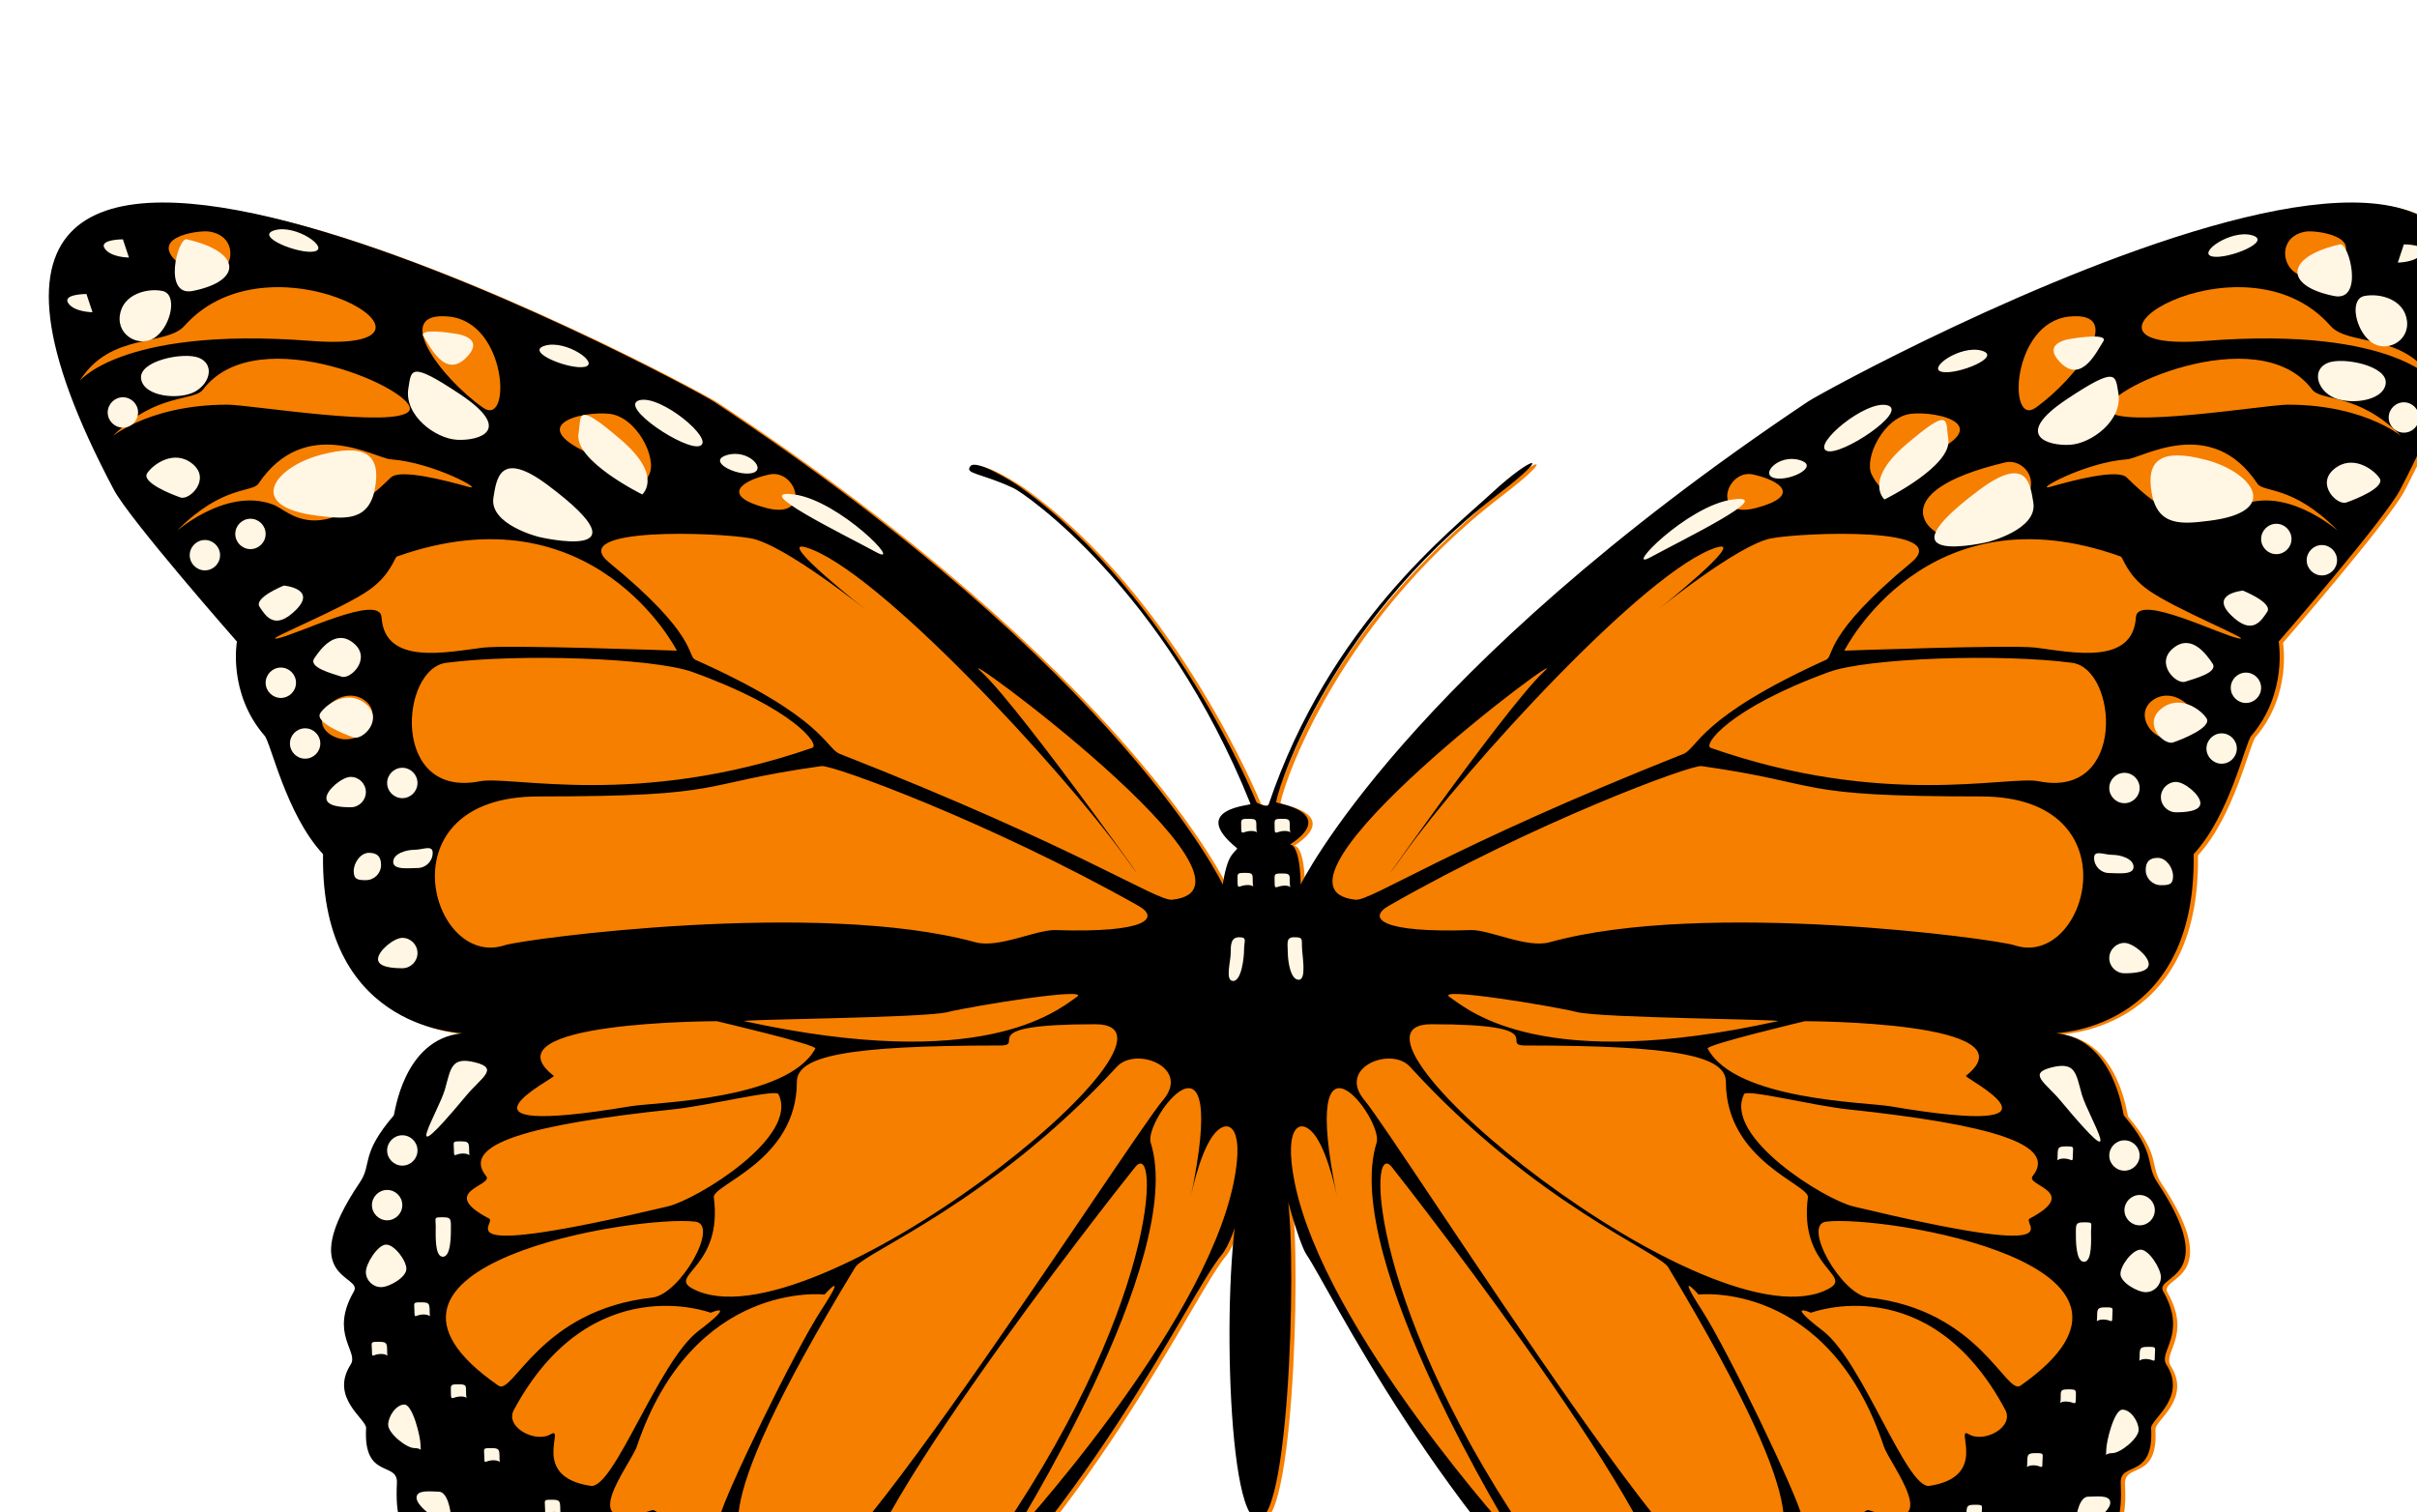
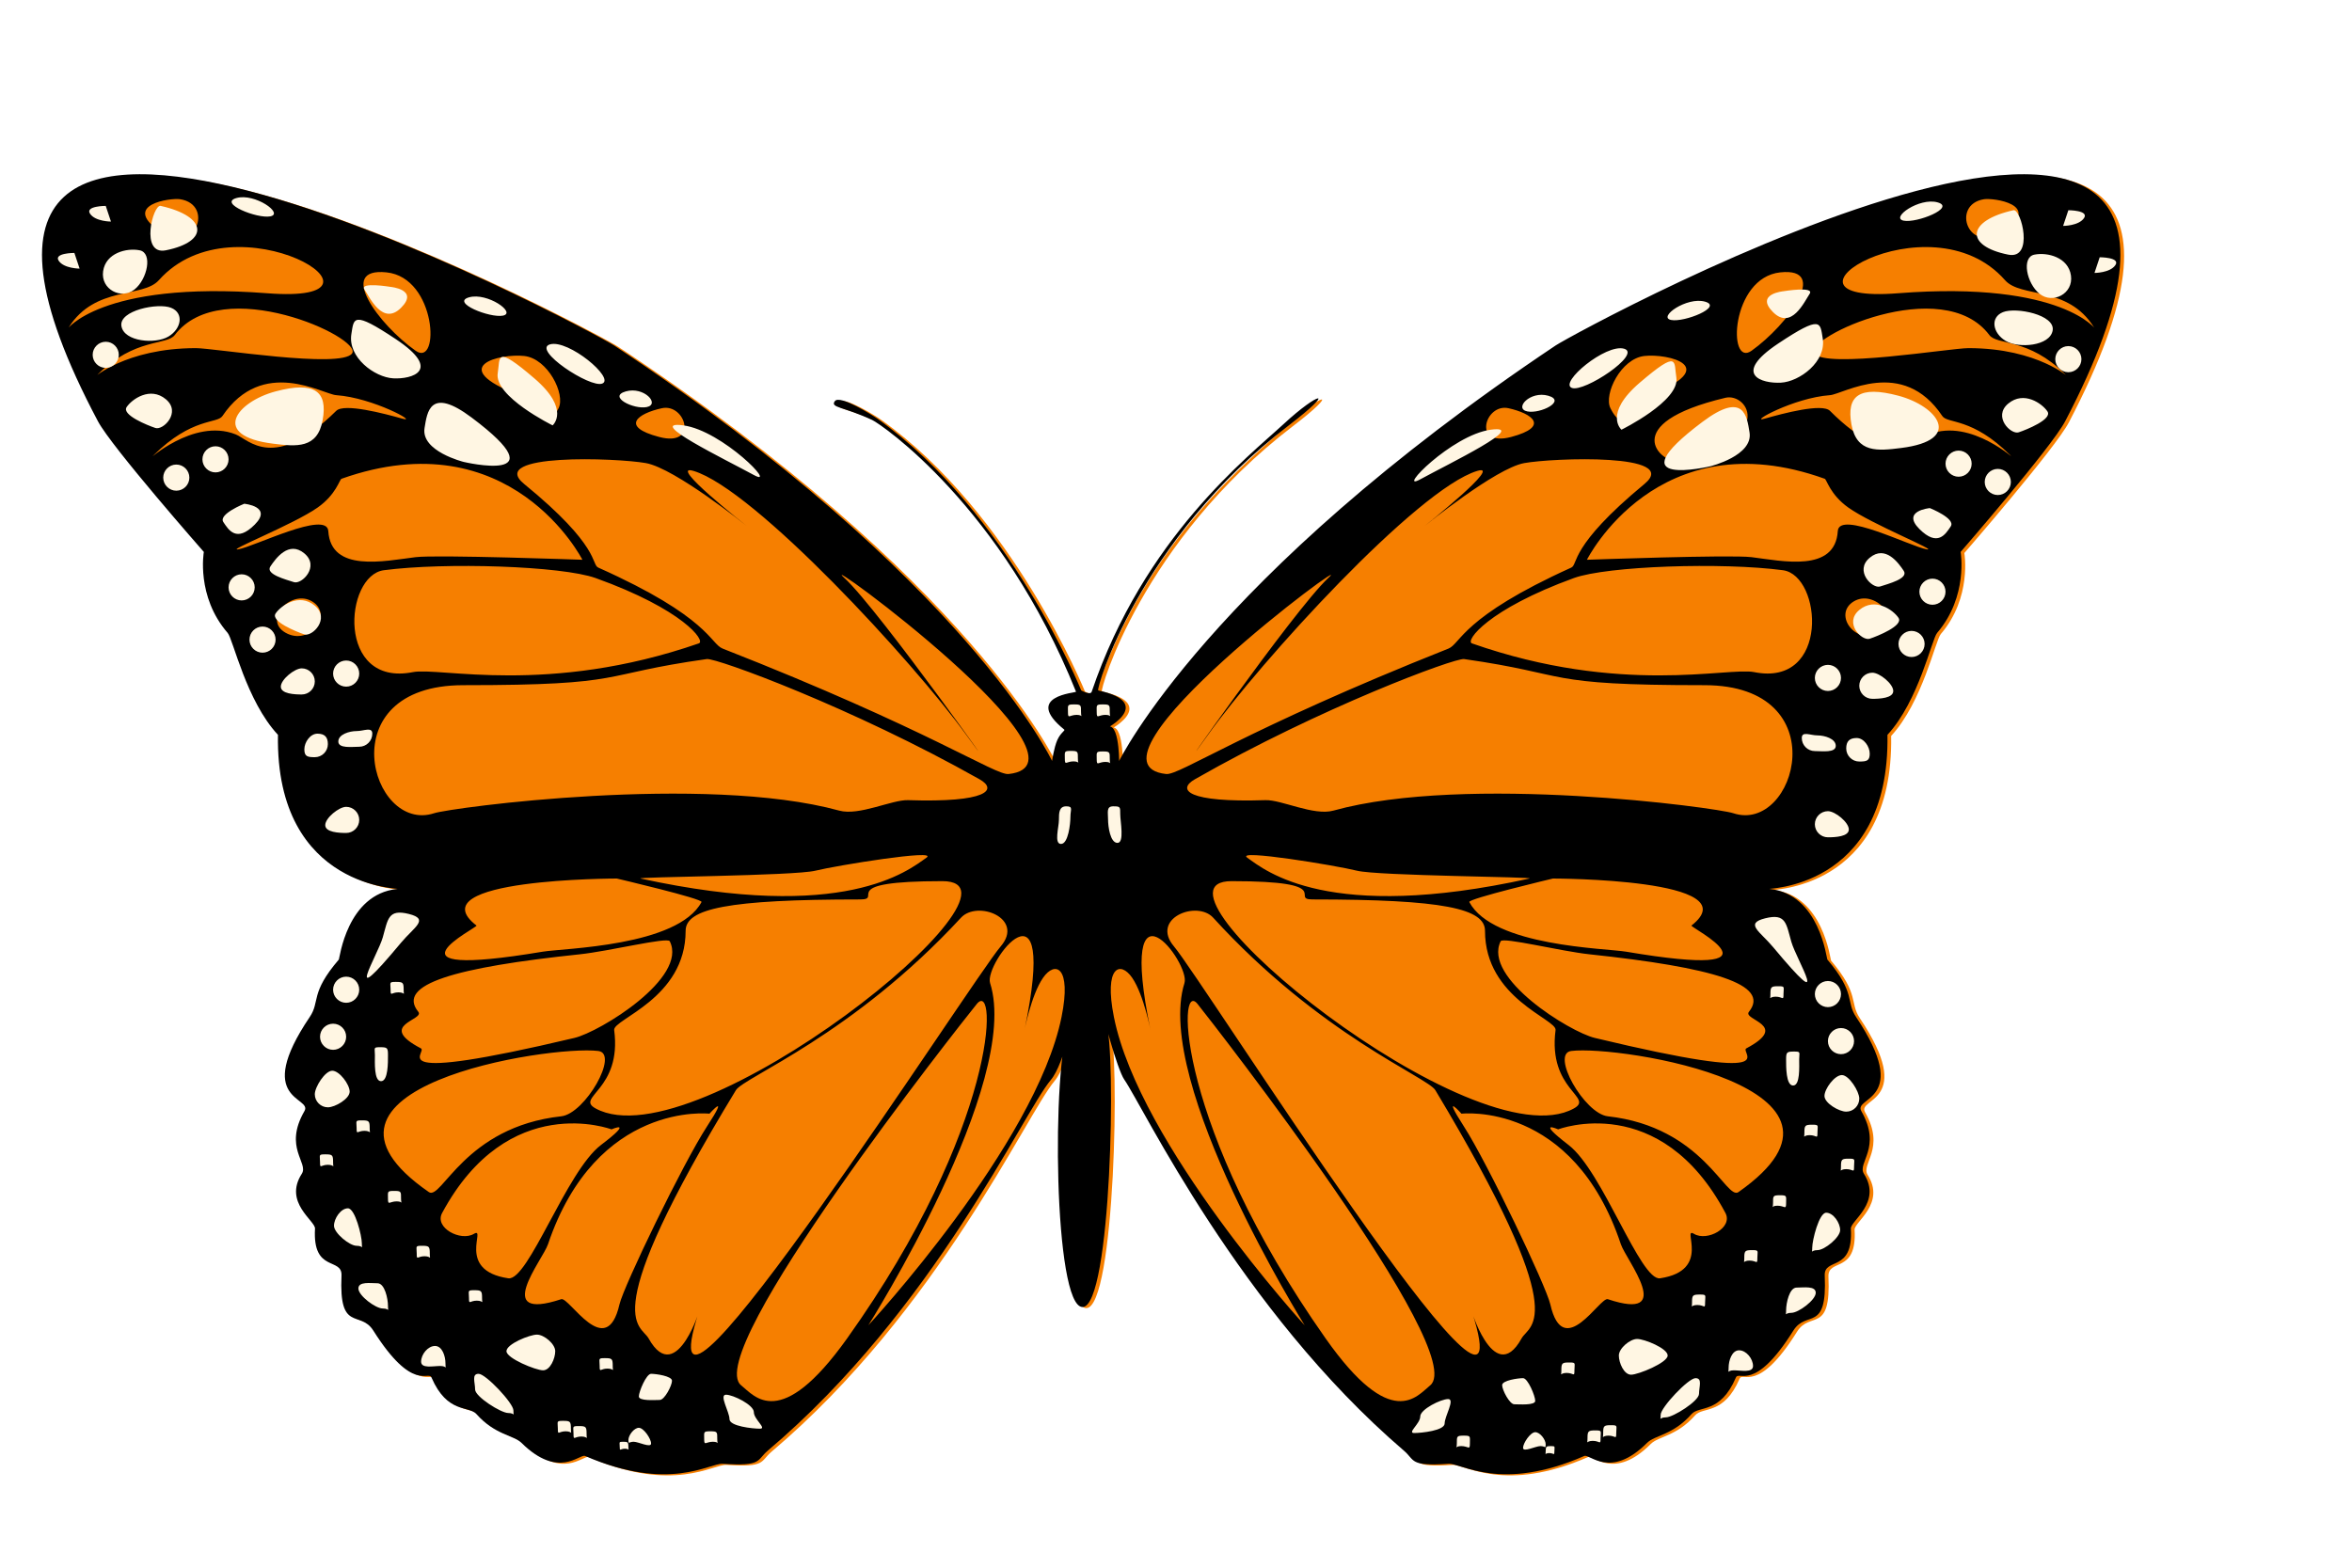
- <svg xmlns="http://www.w3.org/2000/svg">
+ <svg xmlns="http://www.w3.org/2000/svg" viewBox="0 0 450 300">
  <path style="stroke-width: 1; fill: rgb(246, 127, 0); stroke: none;" d="M204.33 139.83 C196.33 133.33 206.68 132.82 206.58 132.58 C192.33 97.08 169.35 81.41 167.58 80.58 C162.12 78.02 159.48 78.26 160.45 76.97 C161.41 75.68 167.72 79.72 168.58 80.33 C193.83 98.33 207.58 132.33 207.58 132.33 C207.58 132.33 209.33 133.33 209.58 132.58 C219.58 103.08 239.58 87.58 246.33 81.33 C253.08 75.08 256.63 74.47 247.33 81.58 C218.58 103.58 210.34 132.23 210.83 132.33 C222.33 134.83 211.33 140.33 211.83 139.83 C214.85 136.81 214.83 145.83 214.83 145.83 C214.83 145.83 231.83 110.83 298.33 66.33 C302.43 63.59 445.83 -14.67 395.83 80.83 C393.24 85.79 375.83 105.83 375.83 105.83 C375.83 105.83 377.33 114.33 371.33 121.33 C370.3 122.53 367.83 134.33 361.83 140.83 C360.14 142.67 361.81 139.25 361.83 140.83 C362.33 170.83 337.76 170.17 339.33 170.33 C348.83 171.33 350.19 183.66 350.33 183.83 C355.83 190.33 353.83 191.83 355.83 194.83 C366.63 211.02 355.24 210.05 356.83 212.83 C360.83 219.83 355.99 222.72 357.33 224.83 C360.83 230.33 354.75 233.84 354.83 235.33 C355.33 243.83 349.67 240.73 349.83 244.33 C350.33 255.33 346.33 250.83 343.83 254.83 C336.33 266.83 333.46 262.38 332.83 263.83 C329.83 270.83 325.81 269.15 324.33 270.83 C320.83 274.83 317.33 274.83 315.83 276.33 C308.83 283.33 304.86 278.39 303.83 278.83 C287.83 285.83 280.33 280.17 277.83 280.33 C270.33 280.83 271.48 279.67 269.33 277.83 C237.83 250.83 219.33 211.83 215.83 206.83 C214.4 204.79 211.35 193.12 212.33 195.83 C214.33 201.33 213.33 250.33 207.83 250.33 C202.33 250.33 201.83 204.33 205.33 195.83 C206.43 193.16 204.4 203.72 201.79 206.83 C196.33 213.33 179.5 250.83 147.59 277.83 C145.42 279.67 146.58 280.83 138.98 280.33 C136.46 280.17 128.85 285.83 112.65 278.83 C111.61 278.39 107.58 283.33 100.49 276.33 C98.97 274.83 95.43 274.83 91.88 270.83 C90.39 269.15 86.31 270.83 83.27 263.83 C82.64 262.38 79.73 266.83 72.13 254.83 C69.6 250.83 65.54 255.33 66.05 244.33 C66.22 240.73 60.48 243.83 60.99 235.33 C61.08 233.84 54.91 230.33 58.45 224.83 C59.81 222.72 54.91 219.83 58.96 212.83 C60.57 210.05 49.04 211.02 59.97 194.83 C62 191.83 59.97 190.33 65.54 183.83 C65.69 183.66 67.06 171.33 76.69 170.33 C78.28 170.17 53.39 170.83 53.9 140.83 C53.92 139.25 55.61 142.67 53.9 140.83 C47.82 134.33 45.32 122.53 44.27 121.33 C38.19 114.33 39.71 105.83 39.71 105.83 C39.71 105.83 22.08 85.79 19.46 80.83 C-31.19 -14.67 114.07 63.59 118.22 66.33 C185.58 110.83 202 145.83 202 145.83 C202 145.83 202.36 143.28 203 141.83 C203.64 140.39 204.56 140.02 204.33 139.83 z" />
  <path style="stroke-width: 1; fill: rgb(0, 0, 0); stroke: none;" d="M203.62 139.62 C195.62 133.12 205.96 132.6 205.87 132.37 C191.62 96.87 168.64 81.2 166.87 80.37 C161.41 77.81 158.77 78.05 159.73 76.76 C160.69 75.47 167.01 79.51 167.87 80.12 C193.12 98.12 206.87 132.12 206.87 132.12 C206.87 132.12 208.62 133.12 208.87 132.37 C218.87 102.87 238.87 87.37 245.62 81.12 C252.37 74.87 255.92 74.26 246.62 81.37 C217.87 103.37 209.63 132.01 210.12 132.12 C221.62 134.62 210.62 140.12 211.12 139.62 C214.14 136.6 214.12 145.62 214.12 145.62 C214.12 145.62 231.12 110.62 297.62 66.12 C301.71 63.38 445.12 -14.88 395.12 80.62 C392.53 85.57 375.12 105.62 375.12 105.62 C375.12 105.62 376.62 114.12 370.62 121.12 C369.59 122.32 367.12 134.12 361.12 140.62 C359.43 142.46 361.09 139.04 361.12 140.62 C361.62 170.62 337.05 169.96 338.62 170.12 C348.12 171.12 349.47 183.45 349.62 183.62 C355.12 190.12 353.12 191.62 355.12 194.62 C365.91 210.81 354.53 209.84 356.12 212.62 C360.12 219.62 355.28 222.51 356.62 224.62 C360.12 230.12 354.03 233.62 354.12 235.12 C354.62 243.62 348.96 240.52 349.12 244.12 C349.62 255.12 345.62 250.62 343.12 254.62 C335.62 266.62 332.74 262.17 332.12 263.62 C329.12 270.62 325.09 268.94 323.62 270.62 C320.12 274.62 316.62 274.62 315.12 276.12 C308.12 283.12 304.15 278.17 303.12 278.62 C287.12 285.62 279.62 279.95 277.12 280.12 C269.62 280.62 270.77 279.46 268.62 277.62 C237.12 250.62 218.62 211.62 215.12 206.62 C213.69 204.57 210.63 192.91 211.62 195.62 C213.62 201.12 212.62 250.12 207.12 250.12 C201.62 250.12 201.12 204.12 204.62 195.62 C205.72 192.95 203.69 203.5 201.08 206.62 C195.62 213.12 178.79 250.62 146.88 277.62 C144.71 279.46 145.87 280.62 138.27 280.12 C135.75 279.95 128.14 285.62 111.94 278.62 C110.9 278.17 106.87 283.12 99.78 276.12 C98.26 274.62 94.72 274.62 91.17 270.62 C89.68 268.94 85.6 270.62 82.56 263.62 C81.93 262.17 79.01 266.62 71.42 254.62 C68.88 250.62 64.83 255.12 65.34 244.12 C65.51 240.52 59.77 243.62 60.27 235.12 C60.36 233.62 54.2 230.12 57.74 224.62 C59.1 222.51 54.2 219.62 58.25 212.62 C59.86 209.84 48.33 210.81 59.26 194.62 C61.29 191.62 59.26 190.12 64.83 183.62 C64.98 183.45 66.35 171.12 75.98 170.12 C77.57 169.96 52.68 170.62 53.18 140.62 C53.21 139.04 54.9 142.46 53.18 140.62 C47.11 134.12 44.6 122.32 43.56 121.12 C37.48 114.12 39 105.62 39 105.62 C39 105.62 21.37 85.57 18.74 80.62 C-31.9 -14.88 113.36 63.38 117.51 66.12 C184.87 110.62 201.29 145.62 201.29 145.62 C201.29 145.62 201.65 143.07 202.29 141.62 C202.93 140.18 203.85 139.81 203.62 139.62 zM242.12 153.12 C245.16 153.02 251.35 156.17 255.12 155.12 C280.55 148.06 328.44 154.56 331.62 155.62 C343.62 159.62 351.62 131.12 326.12 131.12 C294.59 131.12 301.12 129.12 280.12 126.12 C278.34 125.87 252.6 135.42 228.62 149.12 C225.12 151.12 227.12 153.62 242.12 153.12 zM223.12 148.12 C225.66 148.4 238.12 139.62 277.12 124.12 C279.49 123.18 279.62 118.12 300.62 108.62 C301.99 108 300.12 104.62 314.62 92.62 C321.79 86.69 297.12 87.62 291.62 88.62 C286.12 89.62 272.62 100.62 272.62 100.62 C272.62 100.62 287.8 88.55 282.62 90.12 C271.12 93.62 241.12 126.62 231.12 140.62 C221.12 154.62 247.62 116.62 254.12 110.62 C260.62 104.62 204.62 146.12 223.12 148.12 zM335.62 128.62 C350.14 131.53 348.62 110.12 341.12 109.12 C329.55 107.58 307.51 108.3 301.12 110.62 C284.62 116.62 280.29 122.65 281.62 123.12 C310.12 133.12 330.62 127.62 335.62 128.62 zM335.12 106.62 C341.04 107.36 351.12 109.62 351.62 101.62 C351.87 97.6 365.62 104.62 368.62 105.12 C371.1 105.53 358.12 100.33 353.62 97.12 C350.12 94.62 349.51 91.76 349.12 91.62 C317.12 80.12 303.62 107.12 303.62 107.12 C303.62 107.12 331.12 106.12 335.12 106.62 zM400.62 62.62 C395.62 54.62 386.66 57.08 383.62 53.62 C369.12 37.12 335.54 58.28 363.12 56.12 C395.12 53.62 401.21 63.57 400.62 62.62 zM376.62 66.62 C390.13 66.62 396.12 72.62 395.12 71.62 C388.12 64.62 382.12 66.12 380.62 64.12 C371.7 52.23 345.12 64.62 347.12 67.62 C349.12 70.62 373.12 66.62 376.62 66.62 zM330.12 76.12 C309.12 81.12 318.12 88.62 320.62 88.12 C340.05 84.24 334.5 75.08 330.12 76.12 zM340.62 52.12 C331.12 53.12 330.48 70.43 335.12 67.12 C342.12 62.12 350.12 51.12 340.62 52.12 zM315.62 75.62 C329.62 70.12 319.12 67.62 314.62 68.12 C310.12 68.62 306.79 75.45 308.12 78.12 C311.12 84.12 312.91 76.69 315.62 75.62 zM359.62 121.12 C364.12 118.62 358.62 112.62 354.62 115.12 C350.62 117.62 355.12 123.62 359.62 121.12 zM350.12 78.62 C361.89 90.39 366.62 84.12 369.12 83.12 C377.24 79.87 386.12 88.62 384.62 87.12 C377.34 79.84 372.62 81.12 371.62 79.62 C364.01 68.2 352.66 75.44 350.12 75.62 C343.12 76.12 334.43 81.03 337.62 80.12 C341.12 79.12 348.62 77.12 350.12 78.62 zM383.62 44.12 C390.62 39.12 381.4 37.85 379.62 38.12 C373.12 39.12 376.62 49.12 383.62 44.12 zM224.62 181.12 C230.12 187.62 291.62 285.12 282.12 252.62 C280.83 248.2 285.62 266.12 291.12 256.12 C292.66 253.32 301.27 253.03 274.62 208.62 C273.12 206.12 252.62 198.12 232.12 175.62 C229.02 172.21 220.05 175.72 224.62 181.12 zM280.12 215.62 C284.62 222.62 295.81 246.07 296.62 249.62 C299.12 260.62 306.12 248.12 307.62 248.62 C320.78 253.01 311.12 241.12 310.12 238.12 C300.95 210.62 279.62 213.12 279.62 213.12 C279.62 213.12 275.62 208.62 280.12 215.62 zM253.62 256.12 C266.26 274.09 271.12 267.12 273.62 265.12 C281.32 258.96 232.34 196.14 229.12 192.12 C225.12 187.12 225.12 215.62 253.62 256.12 zM300.12 219.12 C306.62 224.12 313.86 245.19 317.62 244.62 C327.62 243.12 321.62 234.62 324.12 236.12 C326.62 237.62 331.62 234.95 330.12 232.12 C317.62 208.62 298.12 216.12 298.12 216.12 C298.12 216.12 293.62 214.12 300.12 219.12 zM235.62 168.62 C216.12 168.62 282.12 222.62 301.12 212.12 C305.06 209.94 296.12 208.62 297.62 197.12 C297.9 195.02 284.12 191.12 284.12 178.12 C284.12 173.88 276.2 172.12 251.12 172.12 C246.62 172.12 256.03 168.62 235.62 168.62 zM307.62 213.62 C325.89 215.65 330.23 229.8 332.62 228.12 C361.12 208.12 309.89 199.96 300.62 201.12 C296.62 201.62 303.12 213.12 307.62 213.62 zM238.62 164.12 C242.12 166.62 254.12 176.62 292.62 168.12 C294.09 167.8 263.62 167.62 259.62 166.62 C255.62 165.62 236.25 162.43 238.62 164.12 zM305.12 198.62 C342.62 207.62 332.72 201.36 334.12 200.62 C342.62 196.12 333.33 195.23 334.62 193.62 C338.83 188.36 327.62 185.12 304.12 182.62 C298.56 182.03 287.54 179.27 287.12 180.12 C283.62 187.12 300.33 197.47 305.12 198.62 zM311.12 182.12 C343.62 187.62 323.23 177.43 323.62 177.12 C335.12 168.12 297.12 168.12 297.12 168.12 C297.12 168.12 280.79 172 281.12 172.62 C285.62 181.12 307.15 181.45 311.12 182.12 zM249.62 253.62 C249.62 253.62 220.62 207.12 226.62 188.12 C227.83 184.31 213.62 165.62 220.12 197.12 C220.22 197.61 218.89 190.43 216.62 187.12 C214.35 183.81 211.18 184.9 213.12 194.62 C218.01 219.05 249.62 253.62 249.62 253.62 zM289.12 83.62 C296.62 81.62 293.12 79.12 288.62 78.12 C284.12 77.12 281.62 85.62 289.12 83.62 zM187.4 149.12 C163.12 135.42 137.04 125.87 135.23 126.12 C113.96 129.12 120.58 131.12 88.64 131.12 C62.81 131.12 70.91 159.62 83.07 155.62 C86.29 154.56 134.8 148.06 160.56 155.12 C164.37 156.17 170.65 153.02 173.73 153.12 C188.92 153.62 190.95 151.12 187.4 149.12 zM161.57 110.62 C168.15 116.62 195 154.62 184.87 140.62 C174.74 126.62 144.35 93.62 132.7 90.12 C127.46 88.55 142.83 100.62 142.83 100.62 C142.83 100.62 129.16 89.62 123.58 88.62 C118.01 87.62 93.03 86.69 100.29 92.62 C114.97 104.62 113.08 108 114.47 108.62 C135.74 118.12 135.87 123.18 138.27 124.12 C177.78 139.62 190.4 148.4 192.97 148.12 C211.71 146.12 154.99 104.62 161.57 110.62 zM133.71 123.12 C135.07 122.65 130.68 116.62 113.96 110.62 C107.49 108.3 85.16 107.58 73.44 109.12 C65.85 110.12 64.31 131.53 79.01 128.62 C84.08 127.62 104.84 133.12 133.71 123.12 zM111.43 107.12 C111.43 107.12 97.75 80.12 65.34 91.62 C64.95 91.76 64.33 94.62 60.78 97.12 C56.23 100.33 43.08 105.53 45.59 105.12 C48.63 104.62 62.55 97.6 62.81 101.62 C63.31 109.62 73.53 107.36 79.52 106.62 C83.57 106.12 111.43 107.12 111.43 107.12 zM51.16 56.12 C79.09 58.28 45.08 37.12 30.39 53.62 C27.31 57.08 18.24 54.62 13.17 62.62 C12.57 63.57 18.74 53.62 51.16 56.12 zM67.37 67.62 C69.39 64.62 42.47 52.23 33.43 64.12 C31.91 66.12 25.83 64.62 18.74 71.62 C17.73 72.62 23.8 66.62 37.48 66.62 C41.03 66.62 65.34 70.62 67.37 67.62 zM84.59 76.12 C105.86 81.12 96.74 88.62 94.21 88.12 C74.53 84.24 80.15 75.08 84.59 76.12 zM79.52 67.12 C84.22 70.43 83.57 53.12 73.95 52.12 C64.33 51.12 72.43 62.12 79.52 67.12 zM106.87 78.12 C108.22 75.45 104.84 68.62 100.29 68.12 C95.73 67.62 85.09 70.12 99.27 75.62 C102.02 76.69 103.83 84.12 106.87 78.12 zM59.77 115.12 C55.72 112.62 50.14 118.62 54.7 121.12 C59.26 123.62 63.82 117.62 59.77 115.12 zM76.99 80.12 C80.22 81.03 71.42 76.12 64.33 75.62 C61.75 75.44 50.26 68.2 42.55 79.62 C41.53 81.12 36.75 79.84 29.38 87.12 C27.86 88.62 36.85 79.87 45.08 83.12 C47.61 84.12 52.41 90.39 64.33 78.62 C65.85 77.12 73.44 79.12 76.99 80.12 zM34.44 38.12 C32.64 37.85 23.3 39.12 30.39 44.12 C37.48 49.12 41.03 39.12 34.44 38.12 zM183.86 175.62 C163.09 198.12 142.32 206.12 140.8 208.62 C113.81 253.03 122.53 253.32 124.09 256.12 C129.66 266.12 134.52 248.2 133.21 252.62 C123.58 285.12 185.88 187.62 191.45 181.12 C196.08 175.72 187 172.21 183.86 175.62 zM135.74 213.12 C135.74 213.12 114.13 210.62 104.84 238.12 C103.83 241.12 94.05 253.01 107.38 248.62 C108.9 248.12 115.99 260.62 118.52 249.62 C119.34 246.07 130.68 222.62 135.23 215.62 C139.79 208.62 135.74 213.12 135.74 213.12 zM186.89 192.12 C183.64 196.14 134.02 258.96 141.82 265.12 C144.35 267.12 149.27 274.09 162.08 256.12 C190.95 215.62 190.95 187.12 186.89 192.12 zM117 216.12 C117 216.12 97.25 208.62 84.59 232.12 C83.06 234.95 88.13 237.62 90.66 236.12 C93.2 234.62 87.12 243.12 97.25 244.62 C101.06 245.19 108.39 224.12 114.97 219.12 C121.56 214.12 117 216.12 117 216.12 zM164.61 172.12 C139.2 172.12 131.18 173.88 131.18 178.12 C131.18 191.12 117.23 195.02 117.51 197.12 C119.03 208.62 109.97 209.94 113.96 212.12 C133.21 222.62 200.06 168.62 180.31 168.62 C159.64 168.62 169.17 172.12 164.61 172.12 zM114.47 201.12 C105.08 199.96 53.18 208.12 82.05 228.12 C84.47 229.8 88.87 215.65 107.38 213.62 C111.94 213.12 118.52 201.62 114.47 201.12 zM156 166.62 C151.95 167.62 121.09 167.8 122.57 168.12 C161.57 176.62 173.73 166.62 177.27 164.12 C179.67 162.43 160.05 165.62 156 166.62 zM128.14 180.12 C127.71 179.27 116.55 182.03 110.92 182.62 C87.12 185.12 75.76 188.36 80.03 193.62 C81.33 195.23 71.92 196.12 80.53 200.62 C81.95 201.36 71.92 207.62 109.91 198.62 C114.76 197.47 131.69 187.12 128.14 180.12 zM134.22 172.62 C134.56 172 118.01 168.12 118.01 168.12 C118.01 168.12 79.52 168.12 91.17 177.12 C91.57 177.43 70.91 187.62 103.83 182.12 C107.86 181.45 129.66 181.12 134.22 172.62 zM203.1 194.62 C205.07 184.9 201.85 183.81 199.56 187.12 C197.26 190.43 195.91 197.61 196.01 197.12 C202.6 165.62 188.21 184.31 189.43 188.12 C195.5 207.12 166.13 253.62 166.13 253.62 C166.13 253.62 198.15 219.05 203.1 194.62 zM126.62 78.12 C122.06 79.12 118.52 81.62 126.12 83.62 C133.71 85.62 131.18 77.12 126.62 78.12 z" />
  <path style="stroke-width: 1; fill: rgb(255, 246, 227); stroke: none;" d="M363.73 85.73 C359.27 86.29 355.23 86.73 354.23 81.23 C353.23 75.73 355.73 73.73 363.23 75.73 C370.73 77.73 375.73 84.23 363.73 85.73 zM327.23 89.23 C327.23 89.23 308.51 93.65 325.73 80.73 C333.73 74.73 334.23 79.73 334.73 82.73 C335.48 87.2 327.23 89.23 327.23 89.23 zM384.23 48.73 C375.88 47.06 376.23 42.23 385.23 40.23 C386.7 39.91 389.23 49.73 384.23 48.73 zM389.23 48.73 C391.73 48.23 395.73 49.23 396.23 52.73 C396.73 56.23 392.73 58.23 390.23 56.23 C387.73 54.23 386.73 49.23 389.23 48.73 zM383.23 59.73 C385.73 58.73 393.23 60.23 392.73 63.23 C392.23 66.23 386.23 66.73 383.73 65.23 C381.23 63.73 380.73 60.73 383.23 59.73 zM384.23 77.23 C387.23 74.73 390.73 77.23 391.73 78.73 C392.73 80.23 387.73 82.23 386.23 82.73 C384.73 83.23 381.23 79.73 384.23 77.23 zM395.73 40.23 C395.73 40.23 399.73 40.23 398.73 41.73 C397.73 43.23 394.73 43.23 394.73 43.23 zM401.73 49.23 C401.73 49.23 405.73 49.23 404.73 50.73 C403.73 52.23 400.73 52.23 400.73 52.23 zM369.23 97.23 C369.23 97.23 374.23 99.23 373.23 100.73 C372.23 102.23 370.73 104.73 367.23 101.23 C363.73 97.73 369.23 97.23 369.23 97.23 zM355.73 116.73 C358.73 114.23 362.23 116.73 363.23 118.23 C364.23 119.73 359.23 121.73 357.73 122.23 C356.23 122.73 352.73 119.23 355.73 116.73 zM357.73 106.73 C360.73 104.23 363.23 107.73 364.23 109.23 C365.23 110.73 361.23 111.73 359.73 112.23 C358.23 112.73 354.73 109.23 357.73 106.73 zM340.73 73.23 C337.16 73.43 331.23 71.73 340.23 65.73 C348.55 60.19 348.23 61.73 348.73 64.73 C349.48 69.2 344.3 73.04 340.73 73.23 zM310.23 82.23 C310.23 82.23 306.73 79.23 313.73 73.23 C321.33 66.73 320.23 69.23 320.73 72.23 C321.48 76.7 310.23 82.23 310.23 82.23 zM341.23 55.73 C341.23 55.73 347.23 54.73 346.23 56.23 C345.23 57.73 342.73 63.23 339.23 59.73 C335.73 56.23 341.23 55.73 341.23 55.73 zM374.73 86.23 C376.11 86.23 377.23 87.36 377.23 88.73 C377.23 90.11 376.11 91.23 374.73 91.23 C373.36 91.23 372.23 90.11 372.23 88.73 C372.23 87.36 373.36 86.23 374.73 86.23 zM369.73 110.73 C371.11 110.73 372.23 111.86 372.23 113.23 C372.23 114.61 371.11 115.73 369.73 115.73 C368.36 115.73 367.23 114.61 367.23 113.23 C367.23 111.86 368.36 110.73 369.73 110.73 zM365.73 120.73 C367.11 120.73 368.23 121.86 368.23 123.23 C368.23 124.61 367.11 125.73 365.73 125.73 C364.36 125.73 363.23 124.61 363.23 123.23 C363.23 121.86 364.36 120.73 365.73 120.73 zM349.73 127.23 C351.11 127.23 352.23 128.36 352.23 129.73 C352.23 131.11 351.11 132.23 349.73 132.23 C348.36 132.23 347.23 131.11 347.23 129.73 C347.23 128.36 348.36 127.23 349.73 127.23 zM358.23 128.73 C359.61 128.73 362.23 130.86 362.23 132.23 C362.23 133.61 359.61 133.73 358.23 133.73 C356.86 133.73 355.73 132.61 355.73 131.23 C355.73 129.86 356.86 128.73 358.23 128.73 zM382.23 89.73 C383.61 89.73 384.73 90.86 384.73 92.23 C384.73 93.61 383.61 94.73 382.23 94.73 C380.86 94.73 379.73 93.61 379.73 92.23 C379.73 90.86 380.86 89.73 382.23 89.73 zM395.73 66.23 C397.11 66.23 398.23 67.36 398.23 68.73 C398.23 70.11 397.11 71.23 395.73 71.23 C394.36 71.23 393.23 70.11 393.23 68.73 C393.23 67.36 394.36 66.23 395.73 66.23 zM300.73 74.23 C303.05 75.16 314.23 67.73 310.73 66.73 C307.23 65.73 298.23 73.23 300.73 74.23 zM319.73 61.23 C322.23 61.73 329.73 58.73 326.23 57.73 C322.73 56.73 317.09 60.71 319.73 61.23 zM271.73 91.73 C277.23 88.73 292.73 81.23 285.23 82.23 C277.73 83.23 267.01 94.31 271.73 91.73 zM364.23 42.23 C366.73 42.73 374.23 39.73 370.73 38.73 C367.23 37.73 361.59 41.71 364.23 42.23 zM292.23 78.73 C294.73 79.23 299.73 76.73 296.23 75.73 C292.73 74.73 289.59 78.21 292.23 78.73 zM355.23 141.23 C356.61 141.23 357.73 142.86 357.73 144.23 C357.73 145.61 357.11 145.73 355.73 145.73 C354.36 145.73 353.23 144.61 353.23 143.23 C353.23 141.86 353.86 141.23 355.23 141.23 zM347.73 140.73 C349.11 140.73 351.23 141.36 351.23 142.73 C351.23 144.11 348.61 143.73 347.23 143.73 C345.86 143.73 344.73 142.61 344.73 141.23 C344.73 139.86 346.36 140.73 347.73 140.73 zM349.73 155.23 C351.11 155.23 353.73 157.36 353.73 158.73 C353.73 160.11 351.11 160.23 349.73 160.23 C348.36 160.23 347.23 159.11 347.23 157.73 C347.23 156.36 348.36 155.23 349.73 155.23 zM337.73 175.73 C341.73 174.73 341.73 176.73 342.73 180.23 C343.73 183.73 350.8 195.11 339.23 181.23 C336.73 178.23 333.73 176.73 337.73 175.73 zM349.73 187.73 C351.11 187.73 352.23 188.86 352.23 190.23 C352.23 191.61 351.11 192.73 349.73 192.73 C348.36 192.73 347.23 191.61 347.23 190.23 C347.23 188.86 348.36 187.73 349.73 187.73 zM352.23 196.73 C353.61 196.73 354.73 197.86 354.73 199.23 C354.73 200.61 353.61 201.73 352.23 201.73 C350.86 201.73 349.73 200.61 349.73 199.23 C349.73 197.86 350.86 196.73 352.23 196.73 zM352.4 205.73 C353.77 205.73 355.73 208.86 355.73 210.23 C355.73 211.61 354.61 212.73 353.23 212.73 C351.86 212.73 349.07 211.11 349.07 209.73 C349.07 208.36 351.02 205.73 352.4 205.73 zM353.73 221.73 C355.11 221.73 354.73 221.86 354.73 223.23 C354.73 224.61 354.61 223.73 353.23 223.73 C351.86 223.73 352.23 224.61 352.23 223.23 C352.23 221.86 352.36 221.73 353.73 221.73 zM340.23 188.73 C341.61 188.73 341.23 188.86 341.23 190.23 C341.23 191.61 341.11 190.73 339.73 190.73 C338.36 190.73 338.73 191.61 338.73 190.23 C338.73 188.86 338.86 188.73 340.23 188.73 zM343.23 201.23 C344.61 201.23 344.23 201.36 344.23 202.73 C344.23 204.11 344.44 207.73 343.07 207.73 C341.69 207.73 341.73 204.11 341.73 202.73 C341.73 201.36 341.86 201.23 343.23 201.23 zM346.73 215.23 C348.11 215.23 347.73 215.36 347.73 216.73 C347.73 218.11 347.61 217.23 346.23 217.23 C344.86 217.23 345.23 218.11 345.23 216.73 C345.23 215.36 345.36 215.23 346.73 215.23 zM340.57 228.73 C341.94 228.73 341.73 228.86 341.73 230.23 C341.73 231.61 341.44 230.73 340.07 230.73 C338.69 230.73 339.23 231.61 339.23 230.23 C339.23 228.86 339.19 228.73 340.57 228.73 zM349.4 232.07 C350.77 232.07 352.07 234.02 352.07 235.4 C352.07 236.77 349.11 239.23 347.73 239.23 C346.36 239.23 346.73 240.11 346.73 238.73 C346.73 237.36 348.02 232.07 349.4 232.07 zM343.73 246.4 C345.11 246.4 347.4 246.02 347.4 247.4 C347.4 248.77 344.11 251.23 342.73 251.23 C341.36 251.23 341.73 252.11 341.73 250.73 C341.73 249.36 342.36 246.4 343.73 246.4 zM335.23 239.23 C336.61 239.23 336.23 239.36 336.23 240.73 C336.23 242.11 336.11 241.23 334.73 241.23 C333.36 241.23 333.73 242.11 333.73 240.73 C333.73 239.36 333.86 239.23 335.23 239.23 zM332.73 258.4 C334.11 258.4 335.4 260.02 335.4 261.4 C335.4 262.77 333.11 262.23 331.73 262.23 C330.36 262.23 330.73 263.11 330.73 261.73 C330.73 260.36 331.36 258.4 332.73 258.4 zM324.4 263.73 C325.77 263.73 325.07 265.36 325.07 266.73 C325.07 268.11 320.11 271.23 318.73 271.23 C317.36 271.23 317.73 272.11 317.73 270.73 C317.73 269.36 323.02 263.73 324.4 263.73 zM325.23 247.73 C326.61 247.73 326.23 247.86 326.23 249.23 C326.23 250.61 326.11 249.73 324.73 249.73 C323.36 249.73 323.73 250.61 323.73 249.23 C323.73 247.86 323.86 247.73 325.23 247.73 zM313.23 256.23 C314.61 256.23 319.07 258.02 319.07 259.4 C319.07 260.77 313.44 263.07 312.07 263.07 C310.69 263.07 309.73 260.77 309.73 259.4 C309.73 258.02 311.86 256.23 313.23 256.23 zM300.23 260.73 C301.61 260.73 301.23 260.86 301.23 262.23 C301.23 263.61 301.11 262.73 299.73 262.73 C298.36 262.73 298.73 263.61 298.73 262.23 C298.73 260.86 298.86 260.73 300.23 260.73 zM308.23 272.73 C309.61 272.73 309.23 272.86 309.23 274.23 C309.23 275.61 309.11 274.73 307.73 274.73 C306.36 274.73 306.73 275.61 306.73 274.23 C306.73 272.86 306.86 272.73 308.23 272.73 zM305.23 273.73 C306.61 273.73 306.23 273.86 306.23 275.23 C306.23 276.61 306.11 275.73 304.73 275.73 C303.36 275.73 303.73 276.61 303.73 275.23 C303.73 273.86 303.86 273.73 305.23 273.73 zM293.73 274.07 C294.65 274.07 295.73 275.48 295.73 276.4 C295.73 277.32 295.65 276.73 294.73 276.73 C293.82 276.73 291.4 277.98 291.4 277.07 C291.4 276.15 292.82 274.07 293.73 274.07 zM296.73 276.73 C297.65 276.73 297.4 276.82 297.4 277.73 C297.4 278.65 297.32 278.07 296.4 278.07 C295.48 278.07 295.73 278.65 295.73 277.73 C295.73 276.82 295.82 276.73 296.73 276.73 zM291.4 263.73 C292.32 263.73 293.73 267.15 293.73 268.07 C293.73 268.98 290.65 268.73 289.73 268.73 C288.82 268.73 287.4 265.98 287.4 265.07 C287.4 264.15 290.48 263.73 291.4 263.73 zM280.07 274.73 C281.44 274.73 281.23 274.86 281.23 276.23 C281.23 277.61 280.94 276.73 279.57 276.73 C278.19 276.73 278.73 277.61 278.73 276.23 C278.73 274.86 278.69 274.73 280.07 274.73 zM277.07 267.73 C278.44 267.73 276.4 271.02 276.4 272.4 C276.4 273.77 271.94 274.23 270.57 274.23 C269.19 274.23 271.73 272.44 271.73 271.07 C271.73 269.69 275.69 267.73 277.07 267.73 zM52.23 84.9 C56.7 85.46 60.73 85.9 61.73 80.4 C62.73 74.9 60.23 72.9 52.73 74.9 C45.23 76.9 40.23 83.4 52.23 84.9 zM88.73 88.4 C88.73 88.4 107.45 92.81 90.23 79.9 C82.23 73.9 81.73 78.9 81.23 81.9 C80.49 86.37 88.73 88.4 88.73 88.4 zM31.73 47.9 C40.08 46.23 39.73 41.4 30.73 39.4 C29.27 39.07 26.73 48.9 31.73 47.9 zM26.73 47.9 C24.23 47.4 20.23 48.4 19.73 51.9 C19.23 55.4 23.23 57.4 25.73 55.4 C28.23 53.4 29.23 48.4 26.73 47.9 zM32.73 58.9 C30.23 57.9 22.73 59.4 23.23 62.4 C23.73 65.4 29.73 65.9 32.23 64.4 C34.73 62.9 35.23 59.9 32.73 58.9 zM31.73 76.4 C28.73 73.9 25.23 76.4 24.23 77.9 C23.23 79.4 28.23 81.4 29.73 81.9 C31.23 82.4 34.73 78.9 31.73 76.4 zM20.23 39.4 C20.23 39.4 16.23 39.4 17.23 40.9 C18.23 42.4 21.23 42.4 21.23 42.4 zM14.23 48.4 C14.23 48.4 10.23 48.4 11.23 49.9 C12.23 51.4 15.23 51.4 15.23 51.4 zM46.73 96.4 C46.73 96.4 41.73 98.4 42.73 99.9 C43.73 101.4 45.23 103.9 48.73 100.4 C52.23 96.9 46.73 96.4 46.73 96.4 zM60.23 115.9 C57.23 113.4 53.73 115.9 52.73 117.4 C51.73 118.9 56.73 120.9 58.23 121.4 C59.73 121.9 63.23 118.4 60.23 115.9 zM58.23 105.9 C55.23 103.4 52.73 106.9 51.73 108.4 C50.73 109.9 54.73 110.9 56.23 111.4 C57.73 111.9 61.23 108.4 58.23 105.9 zM75.23 72.4 C78.8 72.6 84.73 70.9 75.73 64.9 C67.41 59.35 67.73 60.9 67.23 63.9 C66.49 68.37 71.66 72.2 75.23 72.4 zM105.73 81.4 C105.73 81.4 109.23 78.4 102.23 72.4 C94.64 65.89 95.73 68.4 95.23 71.4 C94.49 75.87 105.73 81.4 105.73 81.4 zM74.73 54.9 C74.73 54.9 68.73 53.9 69.73 55.4 C70.73 56.9 73.23 62.4 76.73 58.9 C80.23 55.4 74.73 54.9 74.73 54.9 zM41.23 85.4 C39.86 85.4 38.73 86.53 38.73 87.9 C38.73 89.28 39.86 90.4 41.23 90.4 C42.61 90.4 43.73 89.28 43.73 87.9 C43.73 86.53 42.61 85.4 41.23 85.4 zM46.23 109.9 C44.86 109.9 43.73 111.03 43.73 112.4 C43.73 113.78 44.86 114.9 46.23 114.9 C47.61 114.9 48.73 113.78 48.73 112.4 C48.73 111.03 47.61 109.9 46.23 109.9 zM50.23 119.9 C48.86 119.9 47.73 121.03 47.73 122.4 C47.73 123.78 48.86 124.9 50.23 124.9 C51.61 124.9 52.73 123.78 52.73 122.4 C52.73 121.03 51.61 119.9 50.23 119.9 zM66.23 126.4 C64.86 126.4 63.73 127.53 63.73 128.9 C63.73 130.28 64.86 131.4 66.23 131.4 C67.61 131.4 68.73 130.28 68.73 128.9 C68.73 127.53 67.61 126.4 66.23 126.4 zM57.73 127.9 C56.36 127.9 53.73 130.03 53.73 131.4 C53.73 132.78 56.36 132.9 57.73 132.9 C59.11 132.9 60.23 131.78 60.23 130.4 C60.23 129.03 59.11 127.9 57.73 127.9 zM33.73 88.9 C32.36 88.9 31.23 90.03 31.23 91.4 C31.23 92.78 32.36 93.9 33.73 93.9 C35.11 93.9 36.23 92.78 36.23 91.4 C36.23 90.03 35.11 88.9 33.73 88.9 zM20.23 65.4 C18.86 65.4 17.73 66.53 17.73 67.9 C17.73 69.28 18.86 70.4 20.23 70.4 C21.61 70.4 22.73 69.28 22.73 67.9 C22.73 66.53 21.61 65.4 20.23 65.4 zM115.23 73.4 C112.91 74.33 101.73 66.9 105.23 65.9 C108.73 64.9 117.73 72.4 115.23 73.4 zM96.23 60.4 C93.73 60.9 86.23 57.9 89.73 56.9 C93.23 55.9 98.87 59.87 96.23 60.4 zM144.23 90.9 C138.73 87.9 123.23 80.4 130.73 81.4 C138.23 82.4 148.96 93.48 144.23 90.9 zM51.73 41.4 C49.23 41.9 41.73 38.9 45.23 37.9 C48.73 36.9 54.37 40.87 51.73 41.4 zM123.73 77.9 C121.23 78.4 116.23 75.9 119.73 74.9 C123.23 73.9 126.37 77.37 123.73 77.9 zM60.73 140.4 C59.36 140.4 58.23 142.03 58.23 143.4 C58.23 144.78 58.86 144.9 60.23 144.9 C61.61 144.9 62.73 143.78 62.73 142.4 C62.73 141.03 62.11 140.4 60.73 140.4 zM68.23 139.9 C66.86 139.9 64.73 140.53 64.73 141.9 C64.73 143.28 67.36 142.9 68.73 142.9 C70.11 142.9 71.23 141.78 71.23 140.4 C71.23 139.03 69.61 139.9 68.23 139.9 zM66.23 154.4 C64.86 154.4 62.23 156.53 62.23 157.9 C62.23 159.28 64.86 159.4 66.23 159.4 C67.61 159.4 68.73 158.28 68.73 156.9 C68.73 155.53 67.61 154.4 66.23 154.4 zM78.23 174.9 C74.23 173.9 74.23 175.9 73.23 179.4 C72.23 182.9 65.17 194.28 76.73 180.4 C79.23 177.4 82.23 175.9 78.23 174.9 zM66.23 186.9 C64.86 186.9 63.73 188.02 63.73 189.4 C63.73 190.77 64.86 191.9 66.23 191.9 C67.61 191.9 68.73 190.77 68.73 189.4 C68.73 188.02 67.61 186.9 66.23 186.9 zM63.73 195.9 C62.36 195.9 61.23 197.02 61.23 198.4 C61.23 199.77 62.36 200.9 63.73 200.9 C65.11 200.9 66.23 199.77 66.23 198.4 C66.23 197.02 65.11 195.9 63.73 195.9 zM63.57 204.9 C62.19 204.9 60.23 208.02 60.23 209.4 C60.23 210.77 61.36 211.9 62.73 211.9 C64.11 211.9 66.9 210.27 66.9 208.9 C66.9 207.52 64.94 204.9 63.57 204.9 zM62.23 220.9 C60.86 220.9 61.23 221.02 61.23 222.4 C61.23 223.77 61.36 222.9 62.73 222.9 C64.11 222.9 63.73 223.77 63.73 222.4 C63.73 221.02 63.61 220.9 62.23 220.9 zM75.73 187.9 C74.36 187.9 74.73 188.02 74.73 189.4 C74.73 190.77 74.86 189.9 76.23 189.9 C77.61 189.9 77.23 190.77 77.23 189.4 C77.23 188.02 77.11 187.9 75.73 187.9 zM72.73 200.4 C71.36 200.4 71.73 200.52 71.73 201.9 C71.73 203.27 71.53 206.9 72.9 206.9 C74.28 206.9 74.23 203.27 74.23 201.9 C74.23 200.52 74.11 200.4 72.73 200.4 zM69.23 214.4 C67.86 214.4 68.23 214.52 68.23 215.9 C68.23 217.27 68.36 216.4 69.73 216.4 C71.11 216.4 70.73 217.27 70.73 215.9 C70.73 214.52 70.61 214.4 69.23 214.4 zM75.4 227.9 C74.03 227.9 74.23 228.02 74.23 229.4 C74.23 230.77 74.53 229.9 75.9 229.9 C77.28 229.9 76.73 230.77 76.73 229.4 C76.73 228.02 76.78 227.9 75.4 227.9 zM66.57 231.23 C65.19 231.23 63.9 233.19 63.9 234.57 C63.9 235.94 66.86 238.4 68.23 238.4 C69.61 238.4 69.23 239.27 69.23 237.9 C69.23 236.52 67.94 231.23 66.57 231.23 zM72.23 245.57 C70.86 245.57 68.57 245.19 68.57 246.57 C68.57 247.94 71.86 250.4 73.23 250.4 C74.61 250.4 74.23 251.27 74.23 249.9 C74.23 248.52 73.61 245.57 72.23 245.57 zM80.73 238.4 C79.36 238.4 79.73 238.52 79.73 239.9 C79.73 241.27 79.86 240.4 81.23 240.4 C82.61 240.4 82.23 241.27 82.23 239.9 C82.23 238.52 82.11 238.4 80.73 238.4 zM83.23 257.57 C81.86 257.57 80.57 259.19 80.57 260.57 C80.57 261.94 82.86 261.4 84.23 261.4 C85.61 261.4 85.23 262.27 85.23 260.9 C85.23 259.52 84.61 257.57 83.23 257.57 zM91.57 262.9 C90.19 262.9 90.9 264.52 90.9 265.9 C90.9 267.27 95.86 270.4 97.23 270.4 C98.61 270.4 98.23 271.27 98.23 269.9 C98.23 268.52 92.94 262.9 91.57 262.9 zM90.73 246.9 C89.36 246.9 89.73 247.02 89.73 248.4 C89.73 249.77 89.86 248.9 91.23 248.9 C92.61 248.9 92.23 249.77 92.23 248.4 C92.23 247.02 92.11 246.9 90.73 246.9 zM102.73 255.4 C101.36 255.4 96.9 257.19 96.9 258.57 C96.9 259.94 102.53 262.23 103.9 262.23 C105.28 262.23 106.23 259.94 106.23 258.57 C106.23 257.19 104.11 255.4 102.73 255.4 zM115.73 259.9 C114.36 259.9 114.73 260.02 114.73 261.4 C114.73 262.77 114.86 261.9 116.23 261.9 C117.61 261.9 117.23 262.77 117.23 261.4 C117.23 260.02 117.11 259.9 115.73 259.9 zM107.73 271.9 C106.36 271.9 106.73 272.02 106.73 273.4 C106.73 274.77 106.86 273.9 108.23 273.9 C109.61 273.9 109.23 274.77 109.23 273.4 C109.23 272.02 109.11 271.9 107.73 271.9 zM110.73 272.9 C109.36 272.9 109.73 273.02 109.73 274.4 C109.73 275.77 109.86 274.9 111.23 274.9 C112.61 274.9 112.23 275.77 112.23 274.4 C112.23 273.02 112.11 272.9 110.73 272.9 zM122.23 273.23 C121.32 273.23 120.23 274.65 120.23 275.57 C120.23 276.48 120.32 275.9 121.23 275.9 C122.15 275.9 124.57 277.15 124.57 276.23 C124.57 275.32 123.15 273.23 122.23 273.23 zM119.23 275.9 C118.32 275.9 118.57 275.98 118.57 276.9 C118.57 277.82 118.65 277.23 119.57 277.23 C120.48 277.23 120.23 277.82 120.23 276.9 C120.23 275.98 120.15 275.9 119.23 275.9 zM124.57 262.9 C123.65 262.9 122.23 266.32 122.23 267.23 C122.23 268.15 125.32 267.9 126.23 267.9 C127.15 267.9 128.57 265.15 128.57 264.23 C128.57 263.32 125.48 262.9 124.57 262.9 zM135.9 273.9 C134.53 273.9 134.73 274.02 134.73 275.4 C134.73 276.77 135.03 275.9 136.4 275.9 C137.78 275.9 137.23 276.77 137.23 275.4 C137.23 274.02 137.28 273.9 135.9 273.9 zM138.9 266.9 C137.53 266.9 139.57 270.19 139.57 271.57 C139.57 272.94 144.03 273.4 145.4 273.4 C146.78 273.4 144.23 271.61 144.23 270.23 C144.23 268.86 140.28 266.9 138.9 266.9 zM211 134.8 C209.63 134.8 209.83 134.93 209.83 136.3 C209.83 137.68 210.13 136.8 211.5 136.8 C212.88 136.8 212.33 137.68 212.33 136.3 C212.33 134.93 212.38 134.8 211 134.8 zM205.5 134.8 C204.13 134.8 204.33 134.93 204.33 136.3 C204.33 137.68 204.63 136.8 206 136.8 C207.38 136.8 206.83 137.68 206.83 136.3 C206.83 134.93 206.88 134.8 205.5 134.8 zM211 143.8 C209.63 143.8 209.83 143.93 209.83 145.3 C209.83 146.68 210.13 145.8 211.5 145.8 C212.88 145.8 212.33 146.68 212.33 145.3 C212.33 143.93 212.38 143.8 211 143.8 zM204.9 143.7 C203.53 143.7 203.73 143.83 203.73 145.2 C203.73 146.58 204.03 145.7 205.4 145.7 C206.78 145.7 206.23 146.58 206.23 145.2 C206.23 143.83 206.28 143.7 204.9 143.7 zM213 154.3 C211.63 154.3 212 155.43 212 156.8 C212 158.18 212.42 161.3 213.8 161.3 C215.17 161.3 214.33 157.18 214.33 155.8 C214.33 154.43 214.38 154.3 213 154.3 zM204 154.3 C202.63 154.3 202.6 155.53 202.6 156.9 C202.6 158.28 201.63 161.5 203 161.5 C204.38 161.5 204.8 157.68 204.8 156.3 C204.8 154.93 205.38 154.3 204 154.3 z" />
</svg>
